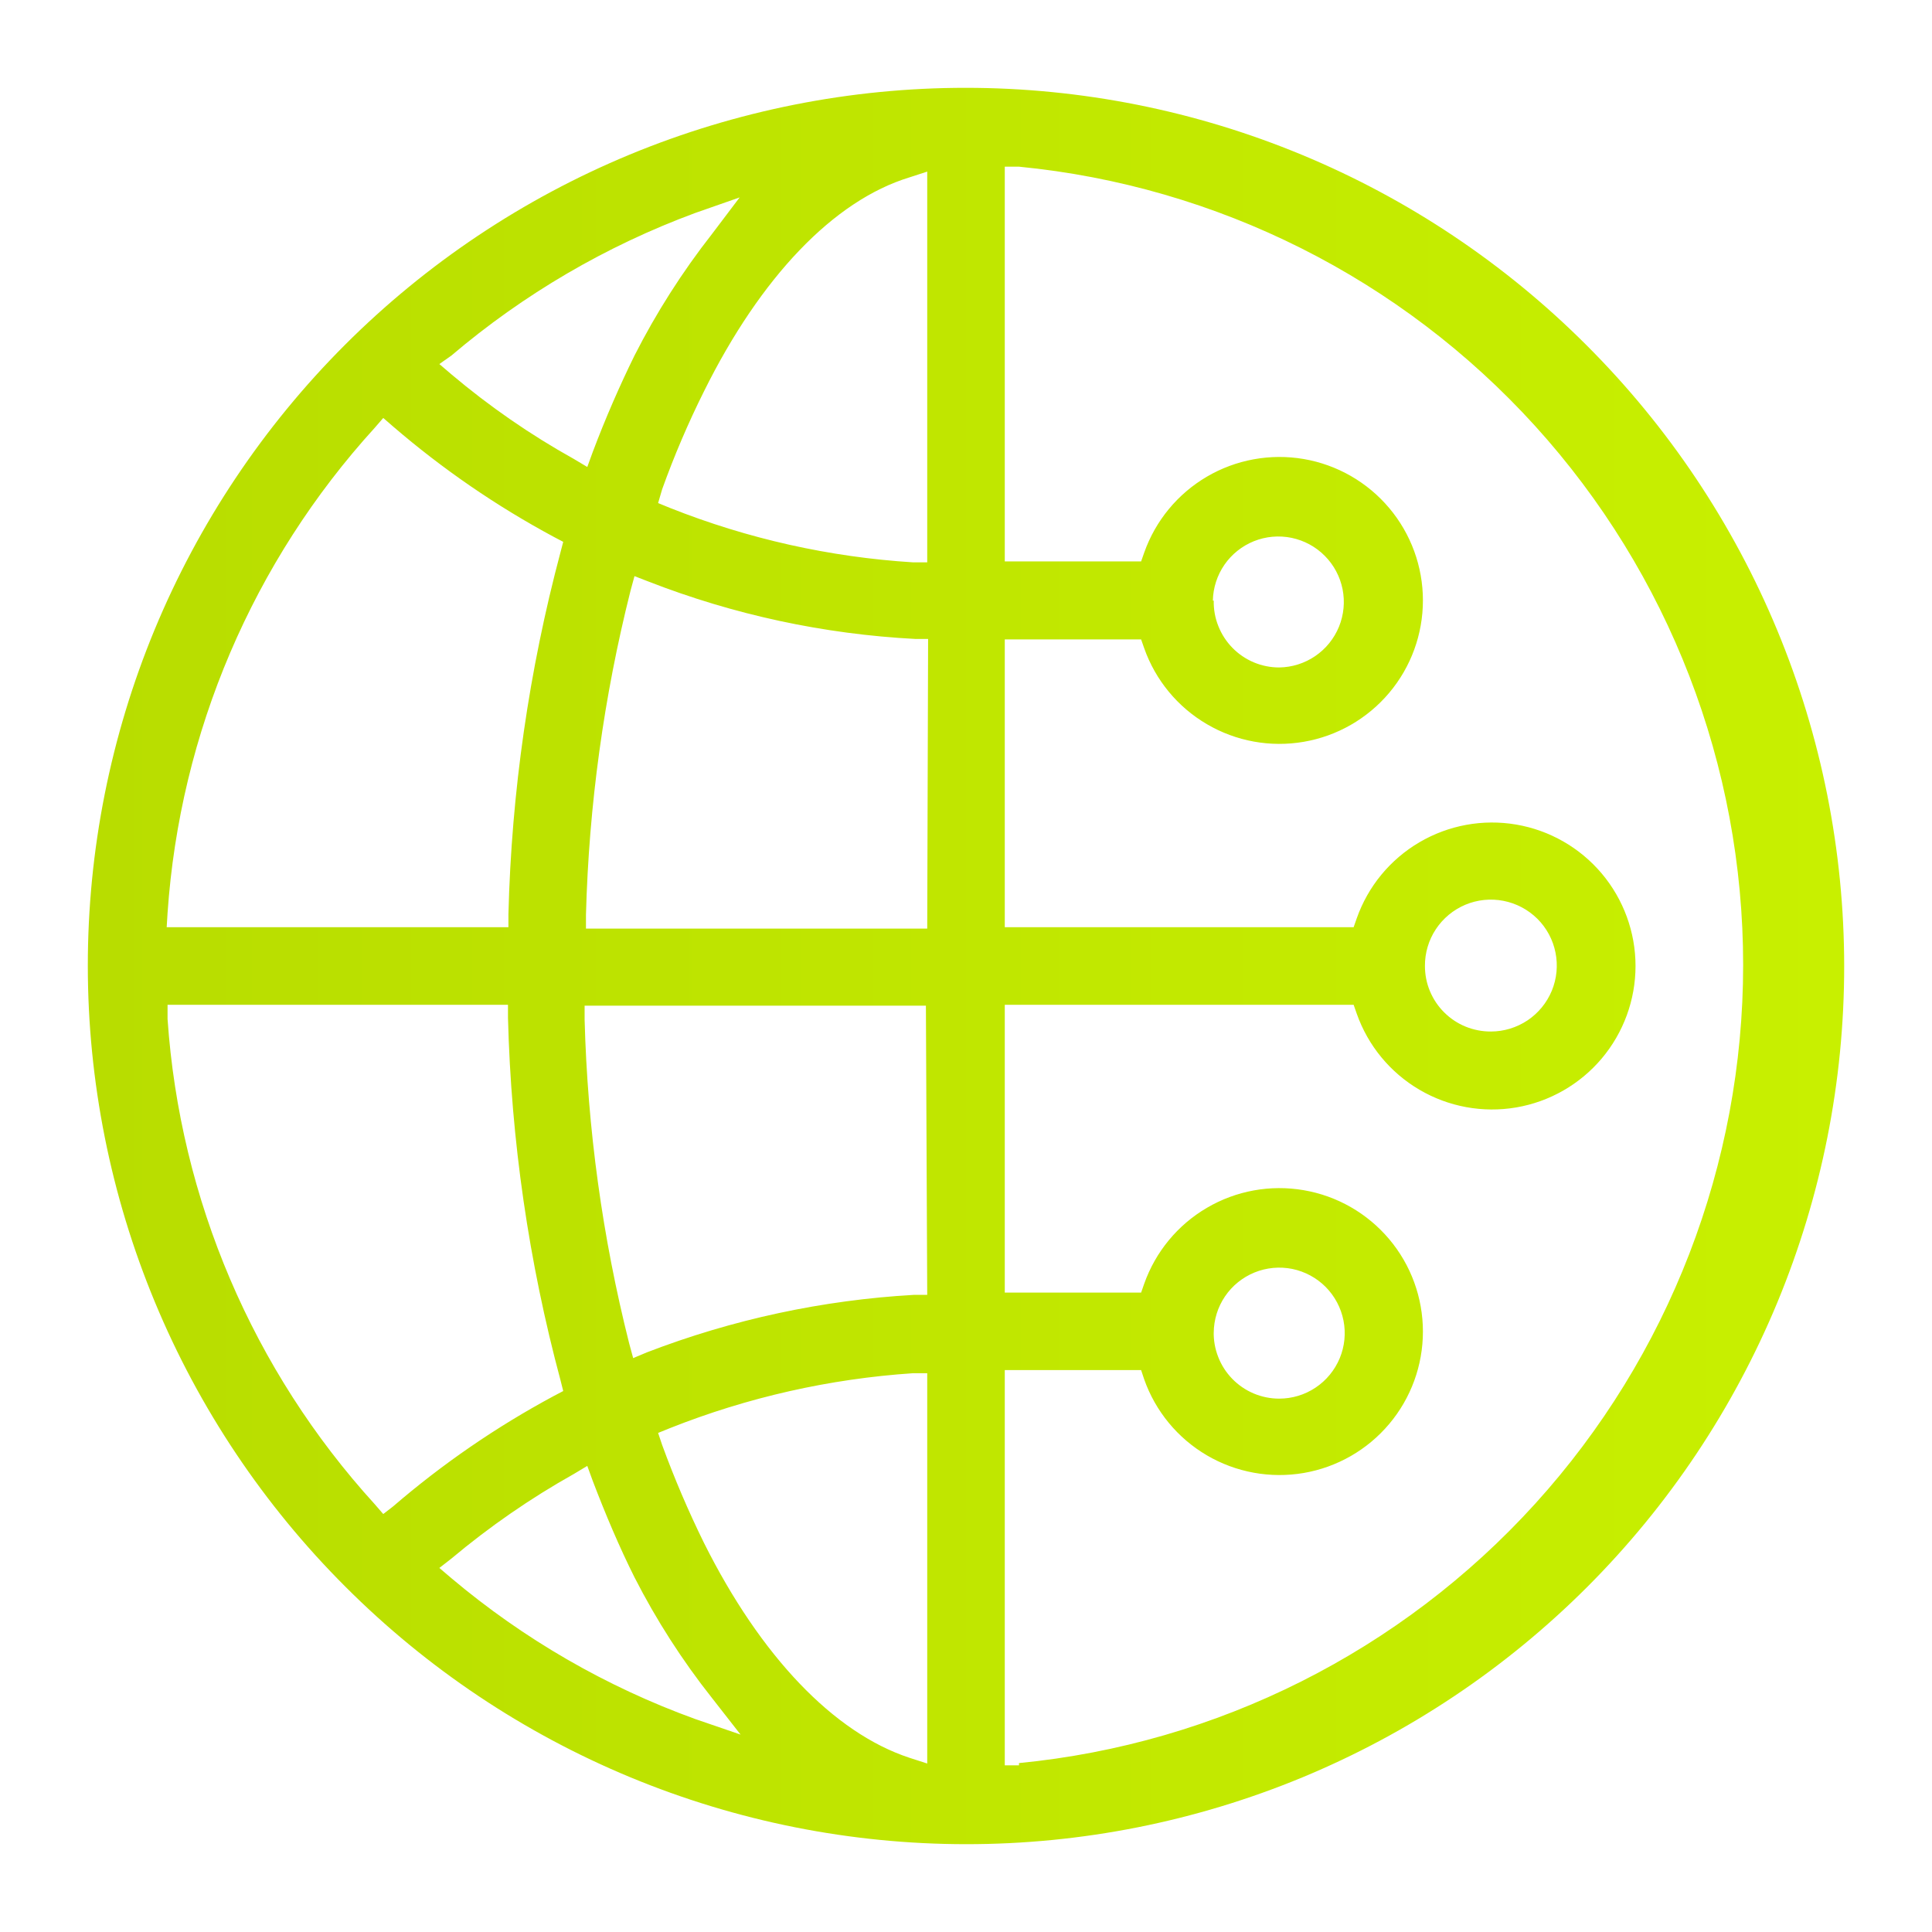
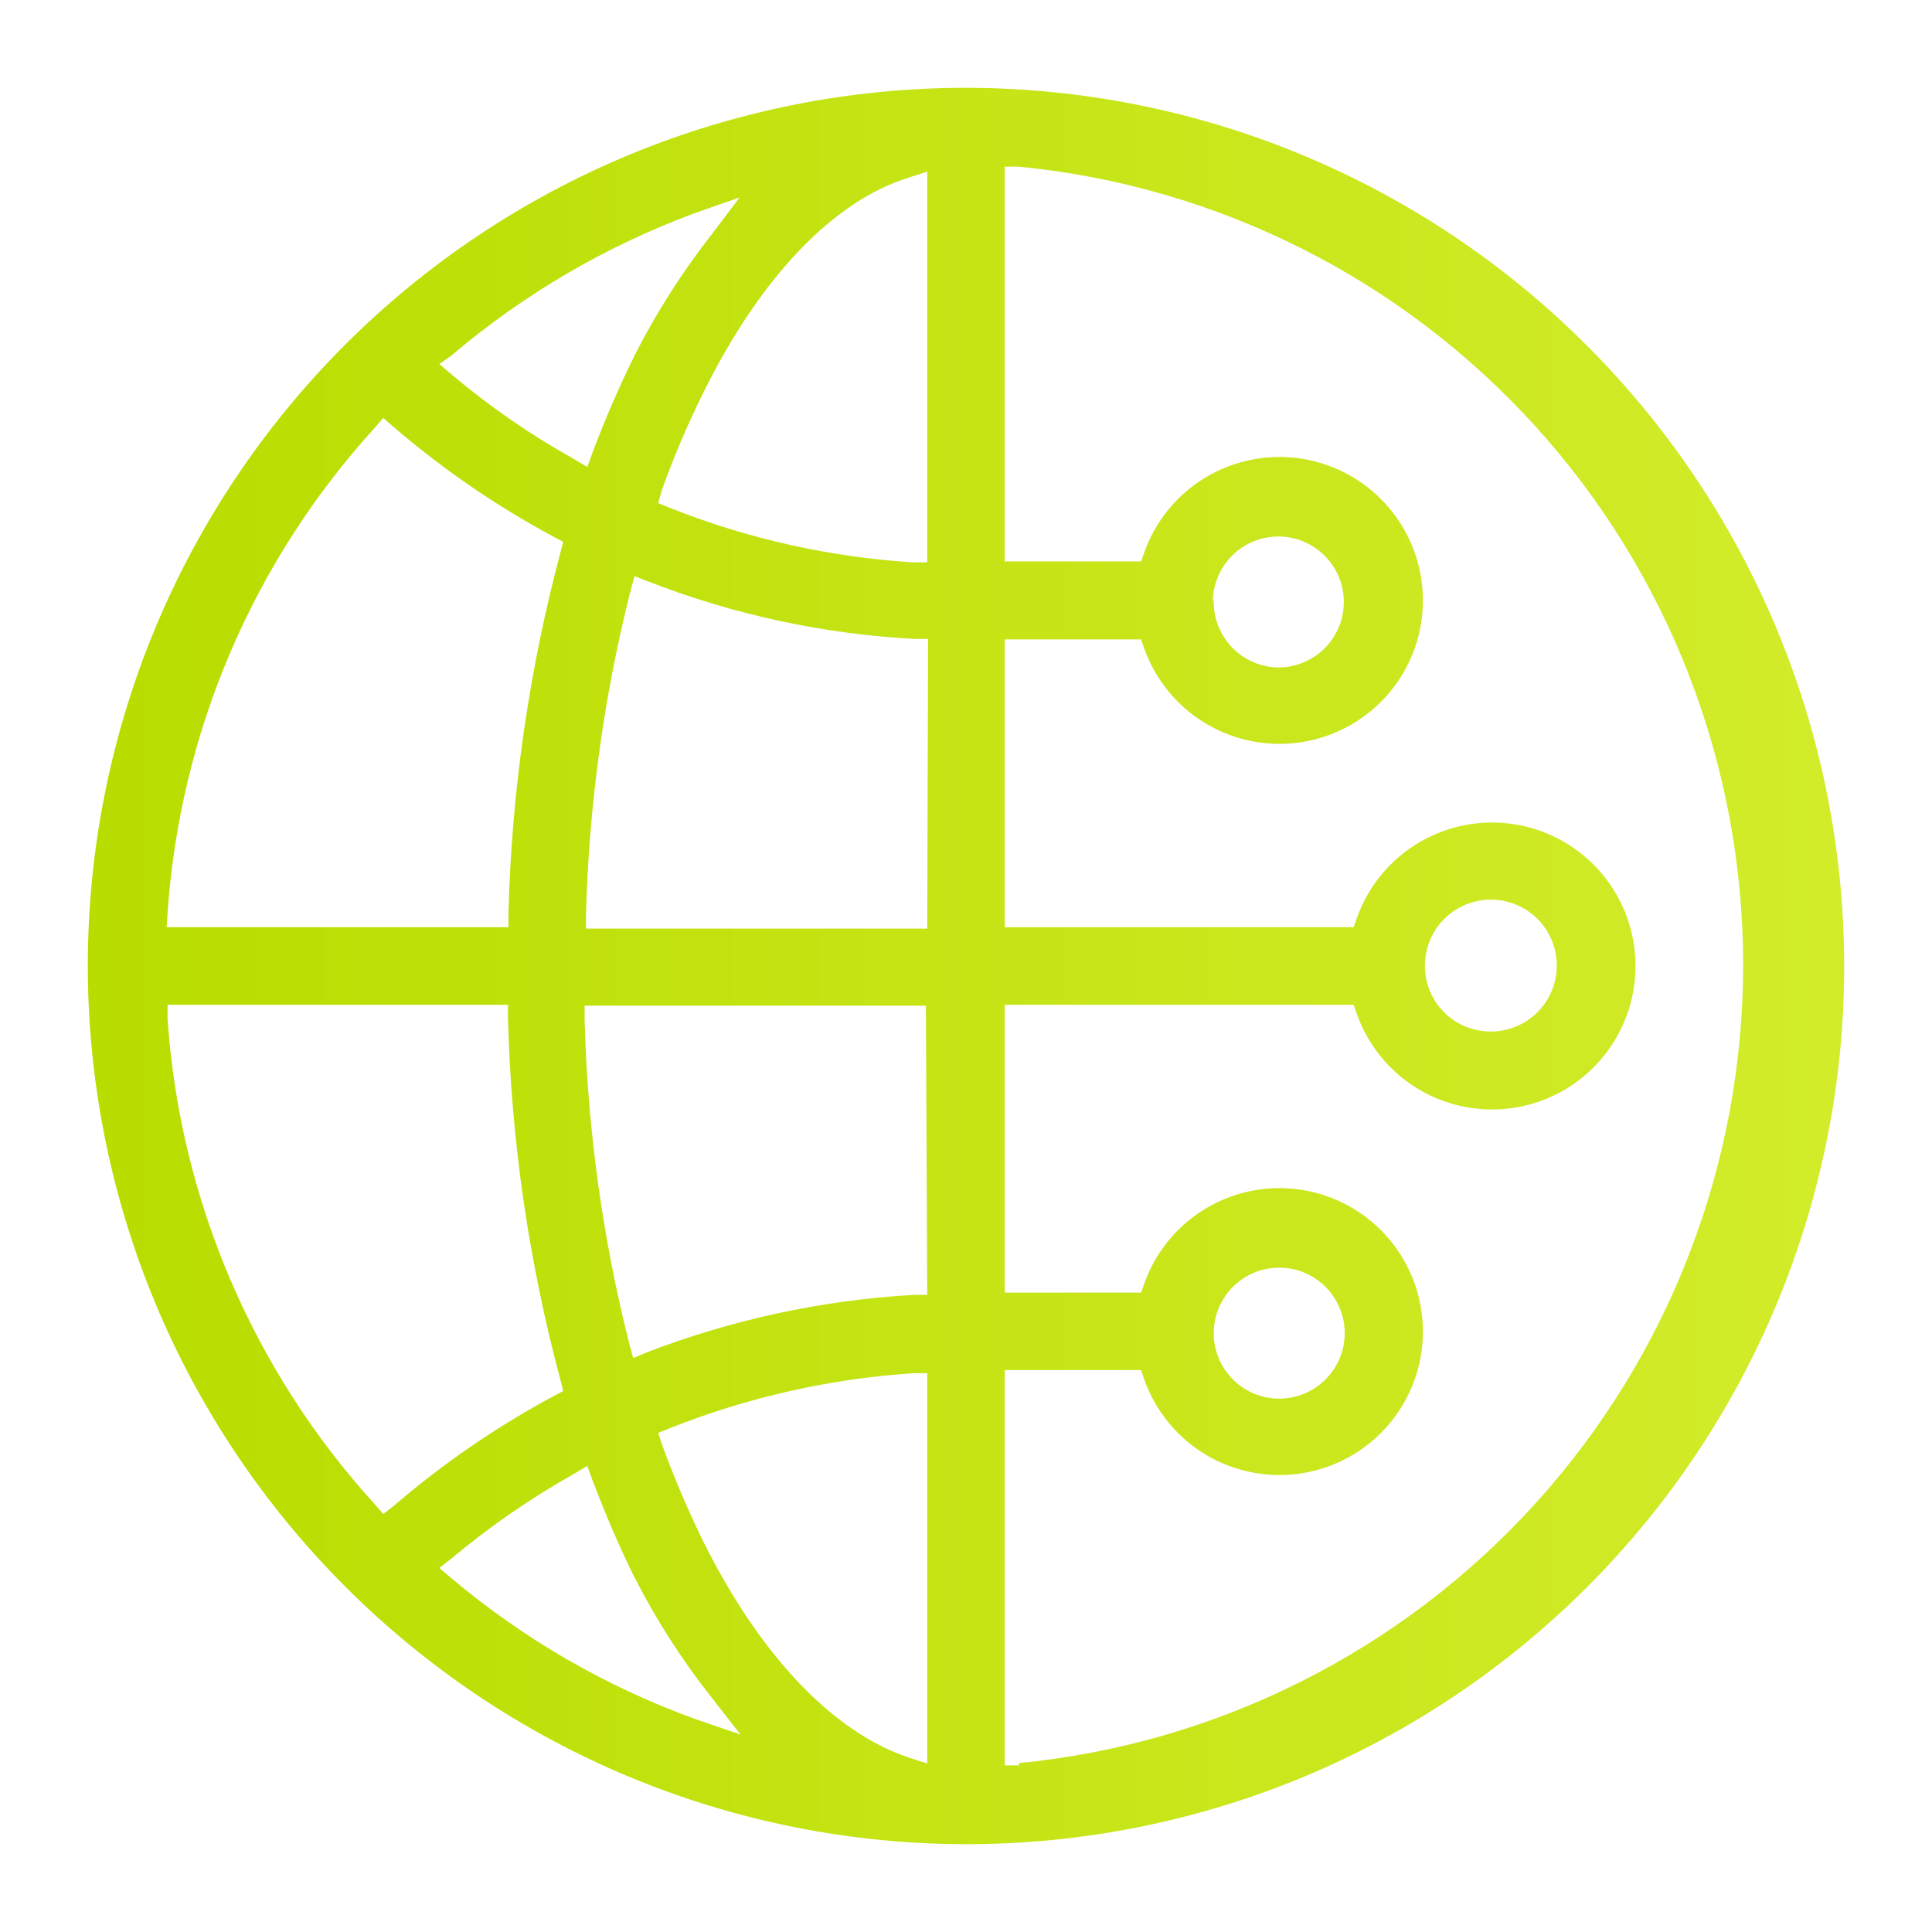
<svg xmlns="http://www.w3.org/2000/svg" width="44" height="44" viewBox="0 0 44 44" fill="none">
  <path d="M36.135 7.865C34.279 6.007 32.075 4.532 29.65 3.526C27.224 2.519 24.623 2.001 21.997 2C19.371 1.999 16.77 2.516 14.343 3.52C11.917 4.525 9.712 5.998 7.855 7.855C5.998 9.712 4.525 11.917 3.52 14.343C2.516 16.77 1.999 19.371 2 21.997C2.001 24.623 2.519 27.224 3.526 29.65C4.532 32.075 6.007 34.279 7.865 36.135C9.721 37.993 11.925 39.468 14.35 40.474C16.776 41.481 19.377 41.999 22.003 42C24.629 42.001 27.23 41.484 29.657 40.48C32.083 39.475 34.288 38.002 36.145 36.145C38.002 34.288 39.475 32.083 40.48 29.657C41.484 27.23 42.001 24.629 42 22.003C41.999 19.377 41.481 16.776 40.474 14.35C39.468 11.925 37.993 9.721 36.135 7.865ZM10.28 8.098C11.926 6.699 13.805 5.6 15.831 4.851L16.845 4.496L16.216 5.328C15.539 6.192 14.947 7.12 14.45 8.098C14.116 8.778 13.791 9.519 13.497 10.3L13.375 10.635L13.07 10.453C12.08 9.902 11.146 9.256 10.28 8.525L10.006 8.291L10.28 8.098ZM3.816 20.793C4.098 16.682 5.761 12.788 8.535 9.742L8.728 9.519L8.951 9.712C10.077 10.681 11.305 11.525 12.614 12.228L12.827 12.34L12.766 12.573C12.048 15.267 11.649 18.036 11.579 20.823V21.117H3.796L3.816 20.793ZM8.728 34.481L8.535 34.258C5.761 31.212 4.098 27.318 3.816 23.207V22.883H11.569V23.177C11.64 25.968 12.042 28.741 12.766 31.437L12.827 31.68L12.614 31.792C11.305 32.495 10.077 33.339 8.951 34.309L8.728 34.481ZM15.831 39.149C13.806 38.415 11.927 37.33 10.28 35.942L10.006 35.709L10.28 35.496C11.148 34.768 12.082 34.122 13.07 33.568L13.375 33.385L13.497 33.72C13.791 34.491 14.105 35.232 14.45 35.922C14.947 36.895 15.538 37.816 16.216 38.672L16.866 39.504L15.831 39.149ZM21.117 40.163L20.711 40.032C18.986 39.463 17.322 37.718 16.034 35.141C15.676 34.414 15.358 33.669 15.08 32.908L14.988 32.634L15.262 32.523C17.03 31.822 18.895 31.401 20.793 31.274H21.117V40.163ZM21.117 29.489H20.823C18.738 29.607 16.684 30.048 14.735 30.798L14.42 30.93L14.329 30.595C13.72 28.18 13.38 25.706 13.314 23.218V22.903H21.087L21.117 29.489ZM21.117 21.148H13.345V20.833C13.411 18.344 13.751 15.87 14.359 13.456L14.45 13.121L14.765 13.243C16.712 14.002 18.767 14.444 20.853 14.552H21.137L21.117 21.148ZM21.117 12.807H20.793C18.895 12.688 17.029 12.271 15.262 11.569L14.988 11.457L15.08 11.143C15.354 10.38 15.672 9.635 16.034 8.91C17.322 6.313 18.986 4.567 20.711 4.04L21.117 3.908V12.807ZM23.207 40.204H22.883V31.203H25.988L26.059 31.416C26.316 32.143 26.822 32.755 27.487 33.145C28.151 33.534 28.933 33.676 29.692 33.546C30.452 33.415 31.14 33.021 31.637 32.431C32.134 31.842 32.406 31.096 32.406 30.326C32.406 29.555 32.134 28.809 31.637 28.22C31.14 27.631 30.452 27.236 29.692 27.106C28.933 26.975 28.151 27.117 27.487 27.507C26.822 27.896 26.316 28.509 26.059 29.235L25.988 29.438H22.883V22.883H30.828L30.899 23.086C31.155 23.813 31.66 24.426 32.325 24.817C32.99 25.208 33.772 25.351 34.532 25.221C35.291 25.091 35.981 24.696 36.478 24.107C36.975 23.517 37.248 22.771 37.248 22C37.248 21.229 36.975 20.483 36.478 19.893C35.981 19.304 35.291 18.909 34.532 18.779C33.772 18.649 32.99 18.792 32.325 19.183C31.66 19.574 31.155 20.187 30.899 20.914L30.828 21.117H22.883V14.562H25.988L26.059 14.765C26.316 15.492 26.822 16.104 27.487 16.493C28.151 16.883 28.933 17.025 29.692 16.894C30.452 16.764 31.14 16.369 31.637 15.78C32.134 15.191 32.406 14.445 32.406 13.674C32.406 12.904 32.134 12.158 31.637 11.569C31.14 10.979 30.452 10.585 29.692 10.454C28.933 10.324 28.151 10.466 27.487 10.855C26.822 11.245 26.316 11.857 26.059 12.584L25.988 12.786H22.883V3.796H23.207C27.723 4.236 31.913 6.342 34.962 9.702C38.011 13.063 39.699 17.437 39.699 21.975C39.699 26.512 38.011 30.887 34.962 34.247C31.913 37.607 27.723 39.713 23.207 40.153V40.204ZM27.642 30.351C27.644 30.056 27.733 29.769 27.898 29.525C28.063 29.281 28.297 29.092 28.57 28.98C28.842 28.869 29.142 28.841 29.431 28.899C29.719 28.958 29.984 29.101 30.192 29.31C30.399 29.519 30.54 29.785 30.597 30.074C30.654 30.363 30.624 30.662 30.511 30.934C30.397 31.206 30.206 31.439 29.961 31.602C29.716 31.766 29.428 31.853 29.133 31.853C28.934 31.853 28.737 31.813 28.553 31.736C28.369 31.658 28.203 31.545 28.064 31.402C27.925 31.259 27.816 31.09 27.744 30.904C27.671 30.718 27.636 30.52 27.642 30.321V30.351ZM32.452 22C32.45 21.703 32.536 21.411 32.7 21.163C32.864 20.915 33.097 20.721 33.372 20.605C33.646 20.49 33.948 20.459 34.24 20.516C34.532 20.573 34.801 20.715 35.012 20.924C35.223 21.134 35.367 21.401 35.425 21.693C35.484 21.985 35.455 22.287 35.342 22.562C35.228 22.837 35.036 23.072 34.789 23.238C34.541 23.403 34.251 23.492 33.953 23.492C33.757 23.493 33.562 23.455 33.379 23.381C33.197 23.307 33.032 23.197 32.892 23.058C32.752 22.92 32.642 22.755 32.566 22.573C32.49 22.392 32.452 22.197 32.452 22ZM27.622 13.679C27.628 13.387 27.72 13.102 27.886 12.861C28.053 12.62 28.287 12.434 28.558 12.325C28.83 12.216 29.128 12.19 29.415 12.249C29.702 12.309 29.965 12.451 30.171 12.659C30.378 12.867 30.518 13.13 30.576 13.418C30.633 13.705 30.605 14.002 30.494 14.274C30.383 14.545 30.195 14.777 29.953 14.942C29.711 15.107 29.426 15.197 29.133 15.201C28.935 15.201 28.738 15.162 28.555 15.085C28.372 15.008 28.207 14.896 28.068 14.754C27.929 14.612 27.82 14.444 27.747 14.259C27.673 14.075 27.638 13.878 27.642 13.679H27.622Z" fill="url(#paint0_linear_40_2145)" />
  <defs>
    <linearGradient id="paint0_linear_40_2145" x1="2" y1="22" x2="42" y2="22" gradientUnits="userSpaceOnUse">
      <stop stop-color="#B8DD00" />
-       <stop offset="1" stop-color="#C8F000" />
+       <stop offset="1" stop-color="#D2EC2A" />
    </linearGradient>
  </defs>
</svg>
